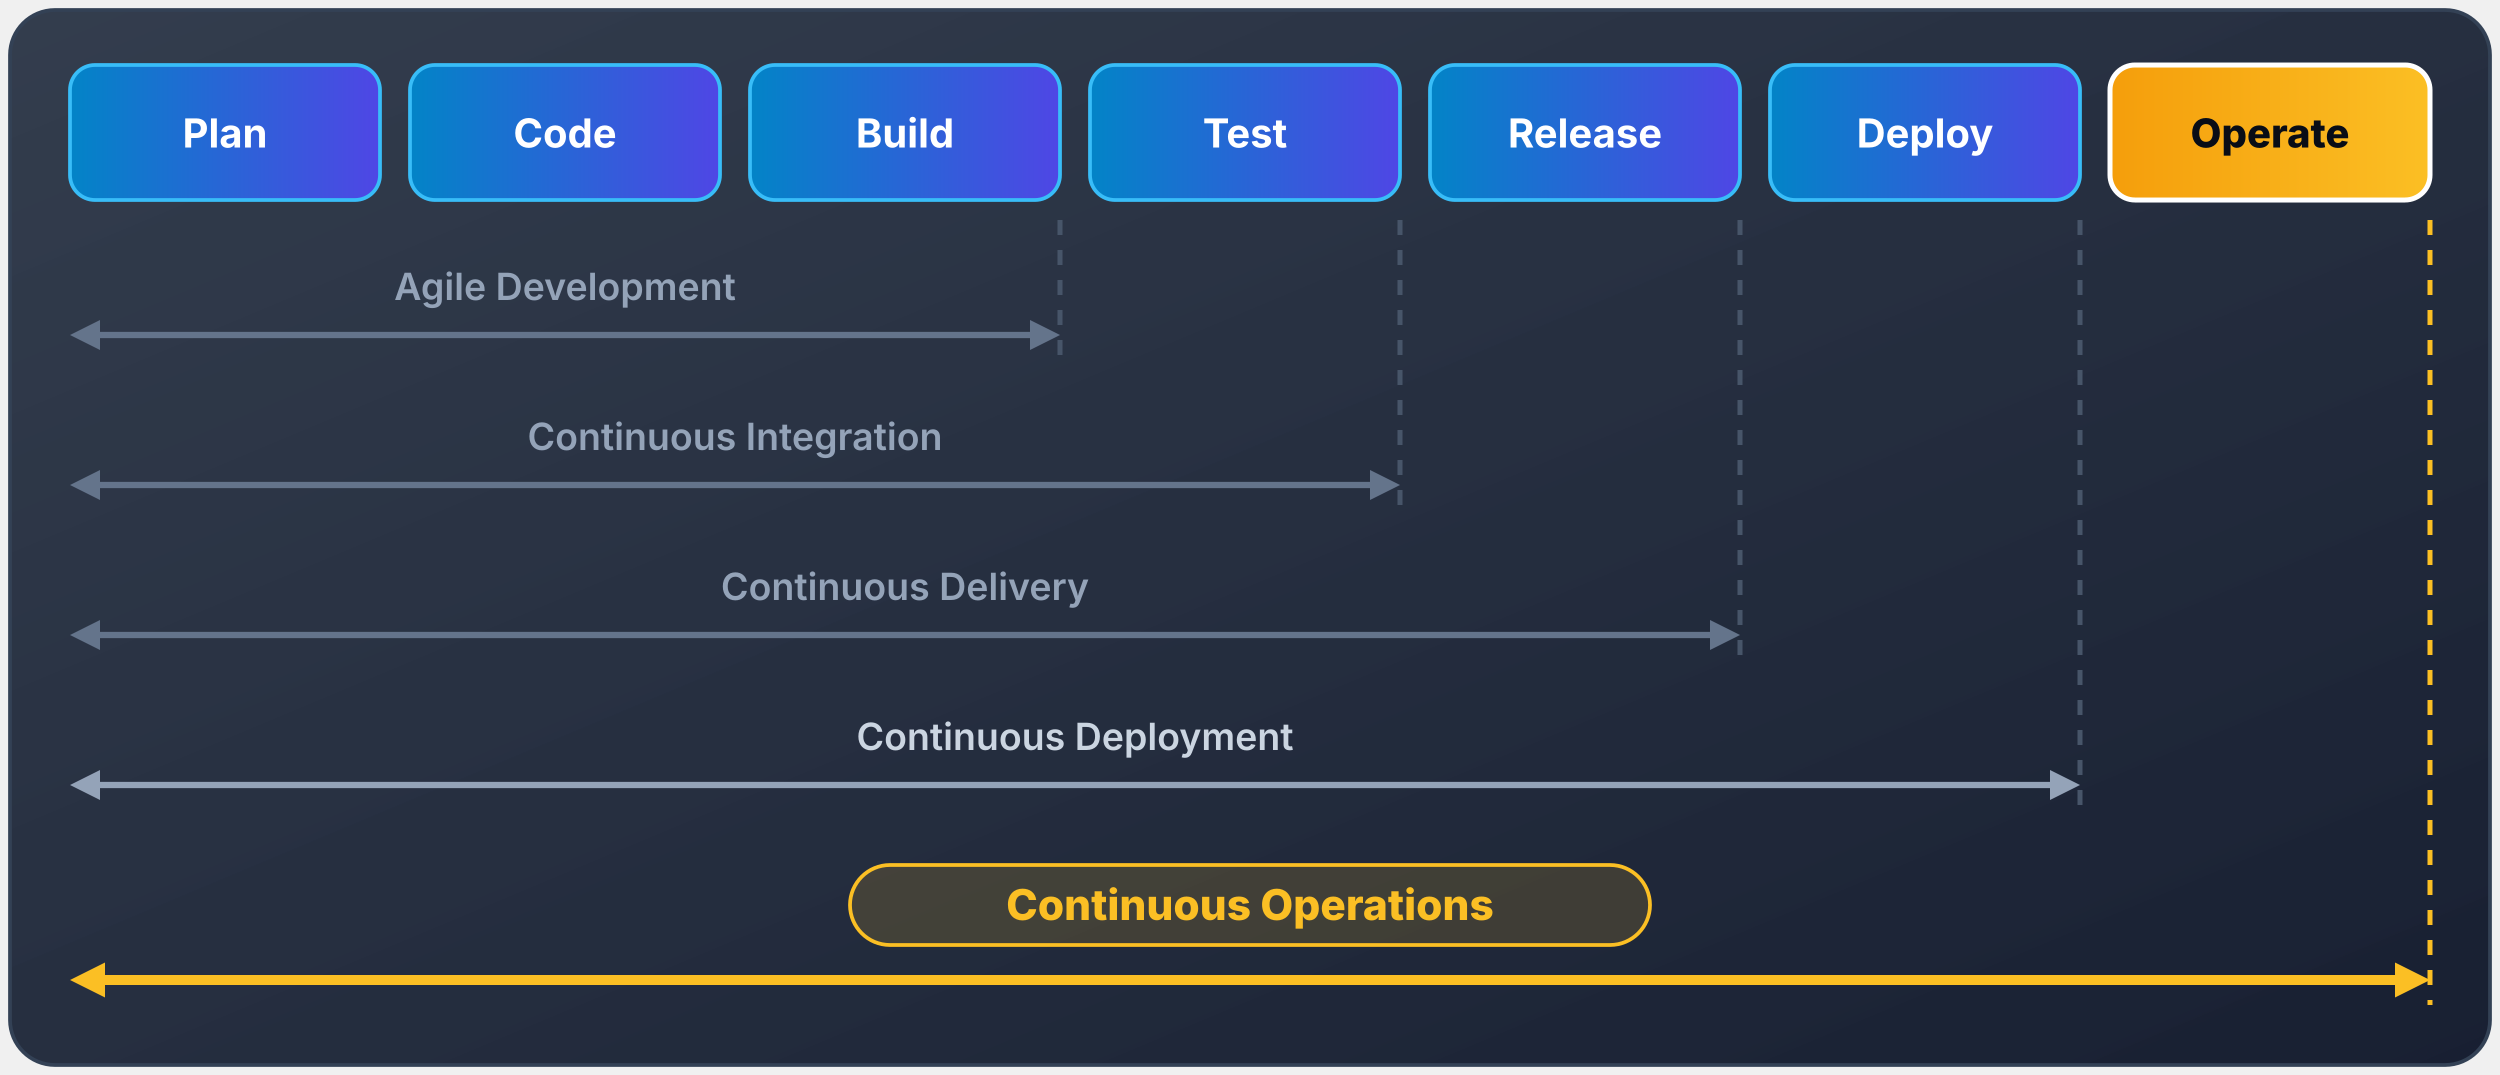
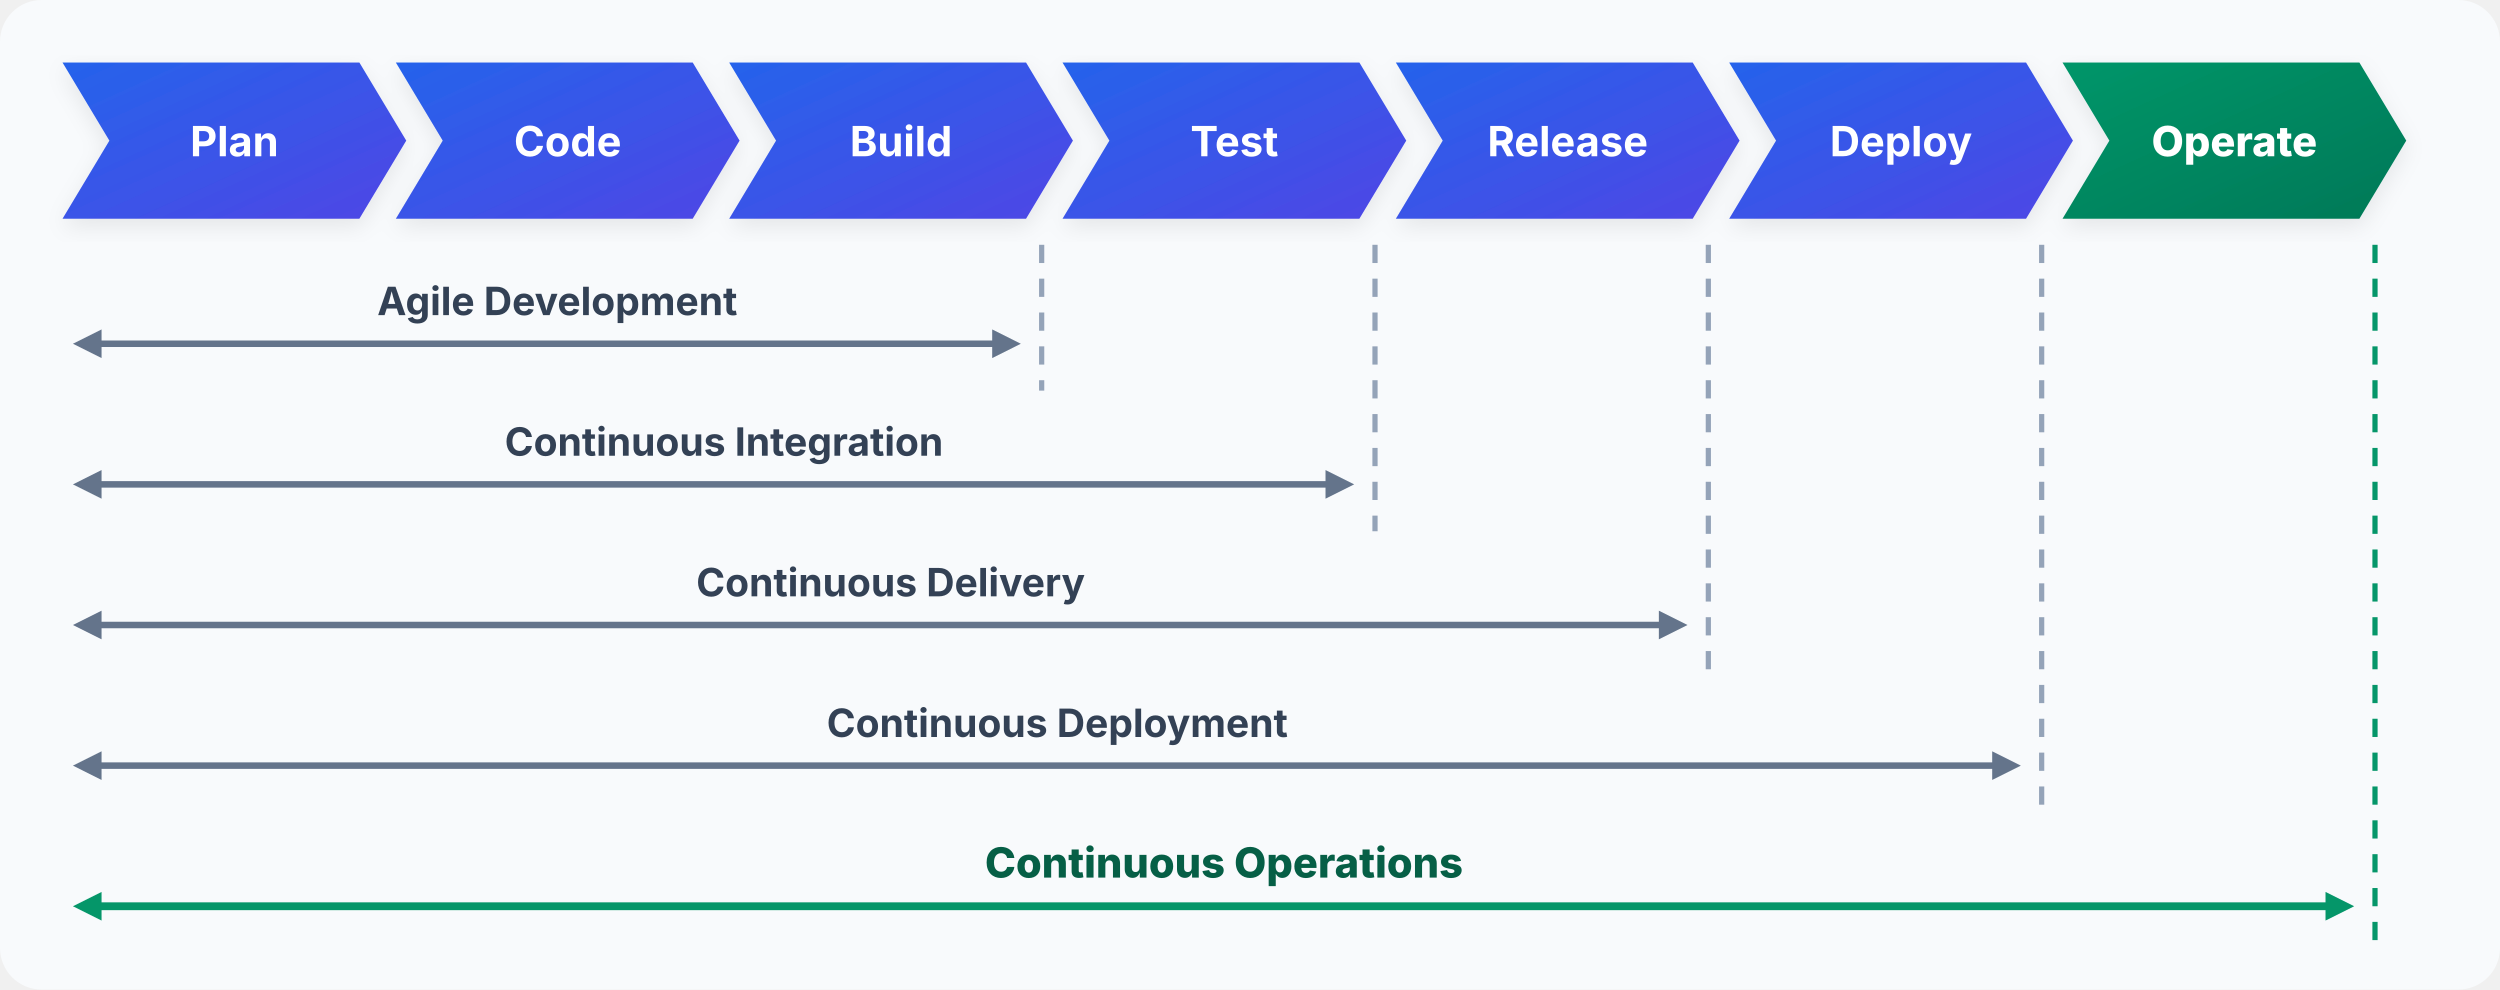
- <svg xmlns="http://www.w3.org/2000/svg" viewBox="0 0 1000 430" width="100%" height="100%">
+ <svg xmlns="http://www.w3.org/2000/svg" viewBox="0 0 960 380" width="960" height="380" font-family="'Inter', -apple-system, BlinkMacSystemFont, 'Segoe UI', sans-serif">
  <defs>
-     <linearGradient id="co-bg" x1="0%" y1="0%" x2="100%" y2="100%">
-       <stop offset="0%" stop-color="#1e293b" stop-opacity="0.9" />
-       <stop offset="100%" stop-color="#0f172a" stop-opacity="0.96" />
-     </linearGradient>
-     <linearGradient id="co-active" x1="0%" y1="0%" x2="100%" y2="0%">
-       <stop offset="0%" stop-color="#0284c7" />
+     <linearGradient id="plActive" x1="0" y1="0" x2="1" y2="1">
+       <stop offset="0%" stop-color="#2563eb" />
      <stop offset="100%" stop-color="#4f46e5" />
    </linearGradient>
-     <linearGradient id="co-highlight" x1="0%" y1="0%" x2="100%" y2="0%">
-       <stop offset="0%" stop-color="#f59e0b" />
-       <stop offset="100%" stop-color="#fbbf24" />
+     <linearGradient id="plHighlight" x1="0" y1="0" x2="1" y2="1">
+       <stop offset="0%" stop-color="#059669" />
+       <stop offset="100%" stop-color="#047857" />
    </linearGradient>
+     <filter id="plShadow" x="-10%" y="-10%" width="120%" height="125%">
+       <feDropShadow dx="0" dy="3" stdDeviation="4" flood-color="#0f172a" flood-opacity="0.08" />
+     </filter>
  </defs>
-   <rect x="4" y="4" width="992" height="422" rx="18" fill="url(#co-bg)" stroke="#334155" stroke-width="1.5" />
-   <rect x="28" y="26" width="124" height="54" rx="10" fill="url(#co-active)" stroke="#38bdf8" stroke-width="1.5" />
-   <text x="90" y="59" fill="#ffffff" font-family="Inter, system-ui, sans-serif" font-size="16" font-weight="700" text-anchor="middle">Plan</text>
-   <rect x="164" y="26" width="124" height="54" rx="10" fill="url(#co-active)" stroke="#38bdf8" stroke-width="1.5" />
-   <text x="226" y="59" fill="#ffffff" font-family="Inter, system-ui, sans-serif" font-size="16" font-weight="700" text-anchor="middle">Code</text>
-   <rect x="300" y="26" width="124" height="54" rx="10" fill="url(#co-active)" stroke="#38bdf8" stroke-width="1.5" />
-   <text x="362" y="59" fill="#ffffff" font-family="Inter, system-ui, sans-serif" font-size="16" font-weight="700" text-anchor="middle">Build</text>
-   <rect x="436" y="26" width="124" height="54" rx="10" fill="url(#co-active)" stroke="#38bdf8" stroke-width="1.5" />
-   <text x="498" y="59" fill="#ffffff" font-family="Inter, system-ui, sans-serif" font-size="16" font-weight="700" text-anchor="middle">Test</text>
-   <rect x="572" y="26" width="124" height="54" rx="10" fill="url(#co-active)" stroke="#38bdf8" stroke-width="1.5" />
-   <text x="634" y="59" fill="#ffffff" font-family="Inter, system-ui, sans-serif" font-size="16" font-weight="700" text-anchor="middle">Release</text>
-   <rect x="708" y="26" width="124" height="54" rx="10" fill="url(#co-active)" stroke="#38bdf8" stroke-width="1.5" />
-   <text x="770" y="59" fill="#ffffff" font-family="Inter, system-ui, sans-serif" font-size="16" font-weight="700" text-anchor="middle">Deploy</text>
-   <rect x="844" y="26" width="128" height="54" rx="10" fill="url(#co-highlight)" stroke="#ffffff" stroke-width="2" />
-   <text x="908" y="59" fill="#090d16" font-family="Inter, system-ui, sans-serif" font-size="16" font-weight="800" text-anchor="middle">Operate</text>
-   <line x1="424" y1="88" x2="424" y2="145" stroke="#475569" stroke-width="2" stroke-dasharray="6 6" />
-   <line x1="560" y1="88" x2="560" y2="205" stroke="#475569" stroke-width="2" stroke-dasharray="6 6" />
-   <line x1="696" y1="88" x2="696" y2="265" stroke="#475569" stroke-width="2" stroke-dasharray="6 6" />
-   <line x1="832" y1="88" x2="832" y2="325" stroke="#475569" stroke-width="2" stroke-dasharray="6 6" />
-   <line x1="972" y1="88" x2="972" y2="402" stroke="#fbbf24" stroke-width="2" stroke-dasharray="6 6" />
-   <text x="226" y="120" fill="#94a3b8" font-family="Inter, system-ui, sans-serif" font-size="15" font-weight="600" text-anchor="middle">Agile Development</text>
-   <line x1="36" y1="134" x2="416" y2="134" stroke="#64748b" stroke-width="2.5" />
-   <polygon points="28,134 40,128 40,140" fill="#64748b" />
-   <polygon points="424,134 412,128 412,140" fill="#64748b" />
-   <text x="294" y="180" fill="#94a3b8" font-family="Inter, system-ui, sans-serif" font-size="15" font-weight="600" text-anchor="middle">Continuous Integration</text>
-   <line x1="36" y1="194" x2="552" y2="194" stroke="#64748b" stroke-width="2.5" />
-   <polygon points="28,194 40,188 40,200" fill="#64748b" />
-   <polygon points="560,194 548,188 548,200" fill="#64748b" />
-   <text x="362" y="240" fill="#94a3b8" font-family="Inter, system-ui, sans-serif" font-size="15" font-weight="600" text-anchor="middle">Continuous Delivery</text>
-   <line x1="36" y1="254" x2="688" y2="254" stroke="#64748b" stroke-width="2.5" />
-   <polygon points="28,254 40,248 40,260" fill="#64748b" />
-   <polygon points="696,254 684,248 684,260" fill="#64748b" />
-   <text x="430" y="300" fill="#cbd5e1" font-family="Inter, system-ui, sans-serif" font-size="15" font-weight="600" text-anchor="middle">Continuous Deployment</text>
-   <line x1="36" y1="314" x2="824" y2="314" stroke="#94a3b8" stroke-width="2.5" />
-   <polygon points="28,314 40,308 40,320" fill="#94a3b8" />
-   <polygon points="832,314 820,308 820,320" fill="#94a3b8" />
-   <rect x="340" y="346" width="320" height="32" rx="16" fill="#fbbf24" fill-opacity="0.15" stroke="#fbbf24" stroke-width="1.5" />
-   <text x="500" y="368" fill="#fbbf24" font-family="Inter, system-ui, sans-serif" font-size="17" font-weight="800" text-anchor="middle">Continuous Operations</text>
-   <line x1="36" y1="392" x2="964" y2="392" stroke="#fbbf24" stroke-width="4" />
-   <polygon points="28,392 42,385 42,399" fill="#fbbf24" />
-   <polygon points="972,392 958,385 958,399" fill="#fbbf24" />
+   <rect width="960" height="380" rx="16" fill="#f8fafc" />
+   <line x1="400" y1="94" x2="400" y2="150" stroke="#94a3b8" stroke-width="2" stroke-dasharray="7 6" />
+   <line x1="528" y1="94" x2="528" y2="204" stroke="#94a3b8" stroke-width="2" stroke-dasharray="7 6" />
+   <line x1="656" y1="94" x2="656" y2="258" stroke="#94a3b8" stroke-width="2" stroke-dasharray="7 6" />
+   <line x1="784" y1="94" x2="784" y2="312" stroke="#94a3b8" stroke-width="2" stroke-dasharray="7 6" />
+   <line x1="912" y1="94" x2="912" y2="366" stroke="#059669" stroke-width="2" stroke-dasharray="7 6" />
+   <g filter="url(#plShadow)">
+     <polygon points="24,24 138,24 156,54 138,84 24,84 42,54" fill="url(#plActive)" />
+     <text x="90.0" y="60" text-anchor="middle" font-size="16" font-weight="700" fill="#ffffff">Plan</text>
+     <polygon points="152,24 266,24 284,54 266,84 152,84 170,54" fill="url(#plActive)" />
+     <text x="218.0" y="60" text-anchor="middle" font-size="16" font-weight="700" fill="#ffffff">Code</text>
+     <polygon points="280,24 394,24 412,54 394,84 280,84 298,54" fill="url(#plActive)" />
+     <text x="346.0" y="60" text-anchor="middle" font-size="16" font-weight="700" fill="#ffffff">Build</text>
+     <polygon points="408,24 522,24 540,54 522,84 408,84 426,54" fill="url(#plActive)" />
+     <text x="474.0" y="60" text-anchor="middle" font-size="16" font-weight="700" fill="#ffffff">Test</text>
+     <polygon points="536,24 650,24 668,54 650,84 536,84 554,54" fill="url(#plActive)" />
+     <text x="602.0" y="60" text-anchor="middle" font-size="16" font-weight="700" fill="#ffffff">Release</text>
+     <polygon points="664,24 778,24 796,54 778,84 664,84 682,54" fill="url(#plActive)" />
+     <text x="730.0" y="60" text-anchor="middle" font-size="16" font-weight="700" fill="#ffffff">Deploy</text>
+     <polygon points="792,24 906,24 924,54 906,84 792,84 810,54" fill="url(#plHighlight)" />
+     <text x="858.0" y="60" text-anchor="middle" font-size="16" font-weight="800" fill="#ffffff">Operate</text>
+   </g>
+   <text x="214.0" y="121" text-anchor="middle" font-size="15" font-weight="700" fill="#334155">Agile Development</text>
+   <line x1="38" y1="132" x2="382" y2="132" stroke="#64748b" stroke-width="2.5" />
+   <polygon points="28,132 39,126.5 39,137.5" fill="#64748b" />
+   <polygon points="392,132 381,126.5 381,137.5" fill="#64748b" />
+   <text x="278.0" y="175" text-anchor="middle" font-size="15" font-weight="700" fill="#334155">Continuous Integration</text>
+   <line x1="38" y1="186" x2="510" y2="186" stroke="#64748b" stroke-width="2.5" />
+   <polygon points="28,186 39,180.5 39,191.5" fill="#64748b" />
+   <polygon points="520,186 509,180.5 509,191.5" fill="#64748b" />
+   <text x="342.0" y="229" text-anchor="middle" font-size="15" font-weight="700" fill="#334155">Continuous Delivery</text>
+   <line x1="38" y1="240" x2="638" y2="240" stroke="#64748b" stroke-width="2.5" />
+   <polygon points="28,240 39,234.5 39,245.5" fill="#64748b" />
+   <polygon points="648,240 637,234.5 637,245.5" fill="#64748b" />
+   <text x="406.0" y="283" text-anchor="middle" font-size="15" font-weight="700" fill="#334155">Continuous Deployment</text>
+   <line x1="38" y1="294" x2="766" y2="294" stroke="#64748b" stroke-width="2.5" />
+   <polygon points="28,294 39,288.5 39,299.5" fill="#64748b" />
+   <polygon points="776,294 765,288.5 765,299.5" fill="#64748b" />
+   <text x="470.0" y="337" text-anchor="middle" font-size="16" font-weight="800" fill="#065f46">Continuous Operations</text>
+   <line x1="38" y1="348" x2="894" y2="348" stroke="#059669" stroke-width="3" />
+   <polygon points="28,348 39,342.5 39,353.5" fill="#059669" />
+   <polygon points="904,348 893,342.5 893,353.5" fill="#059669" />
</svg>
